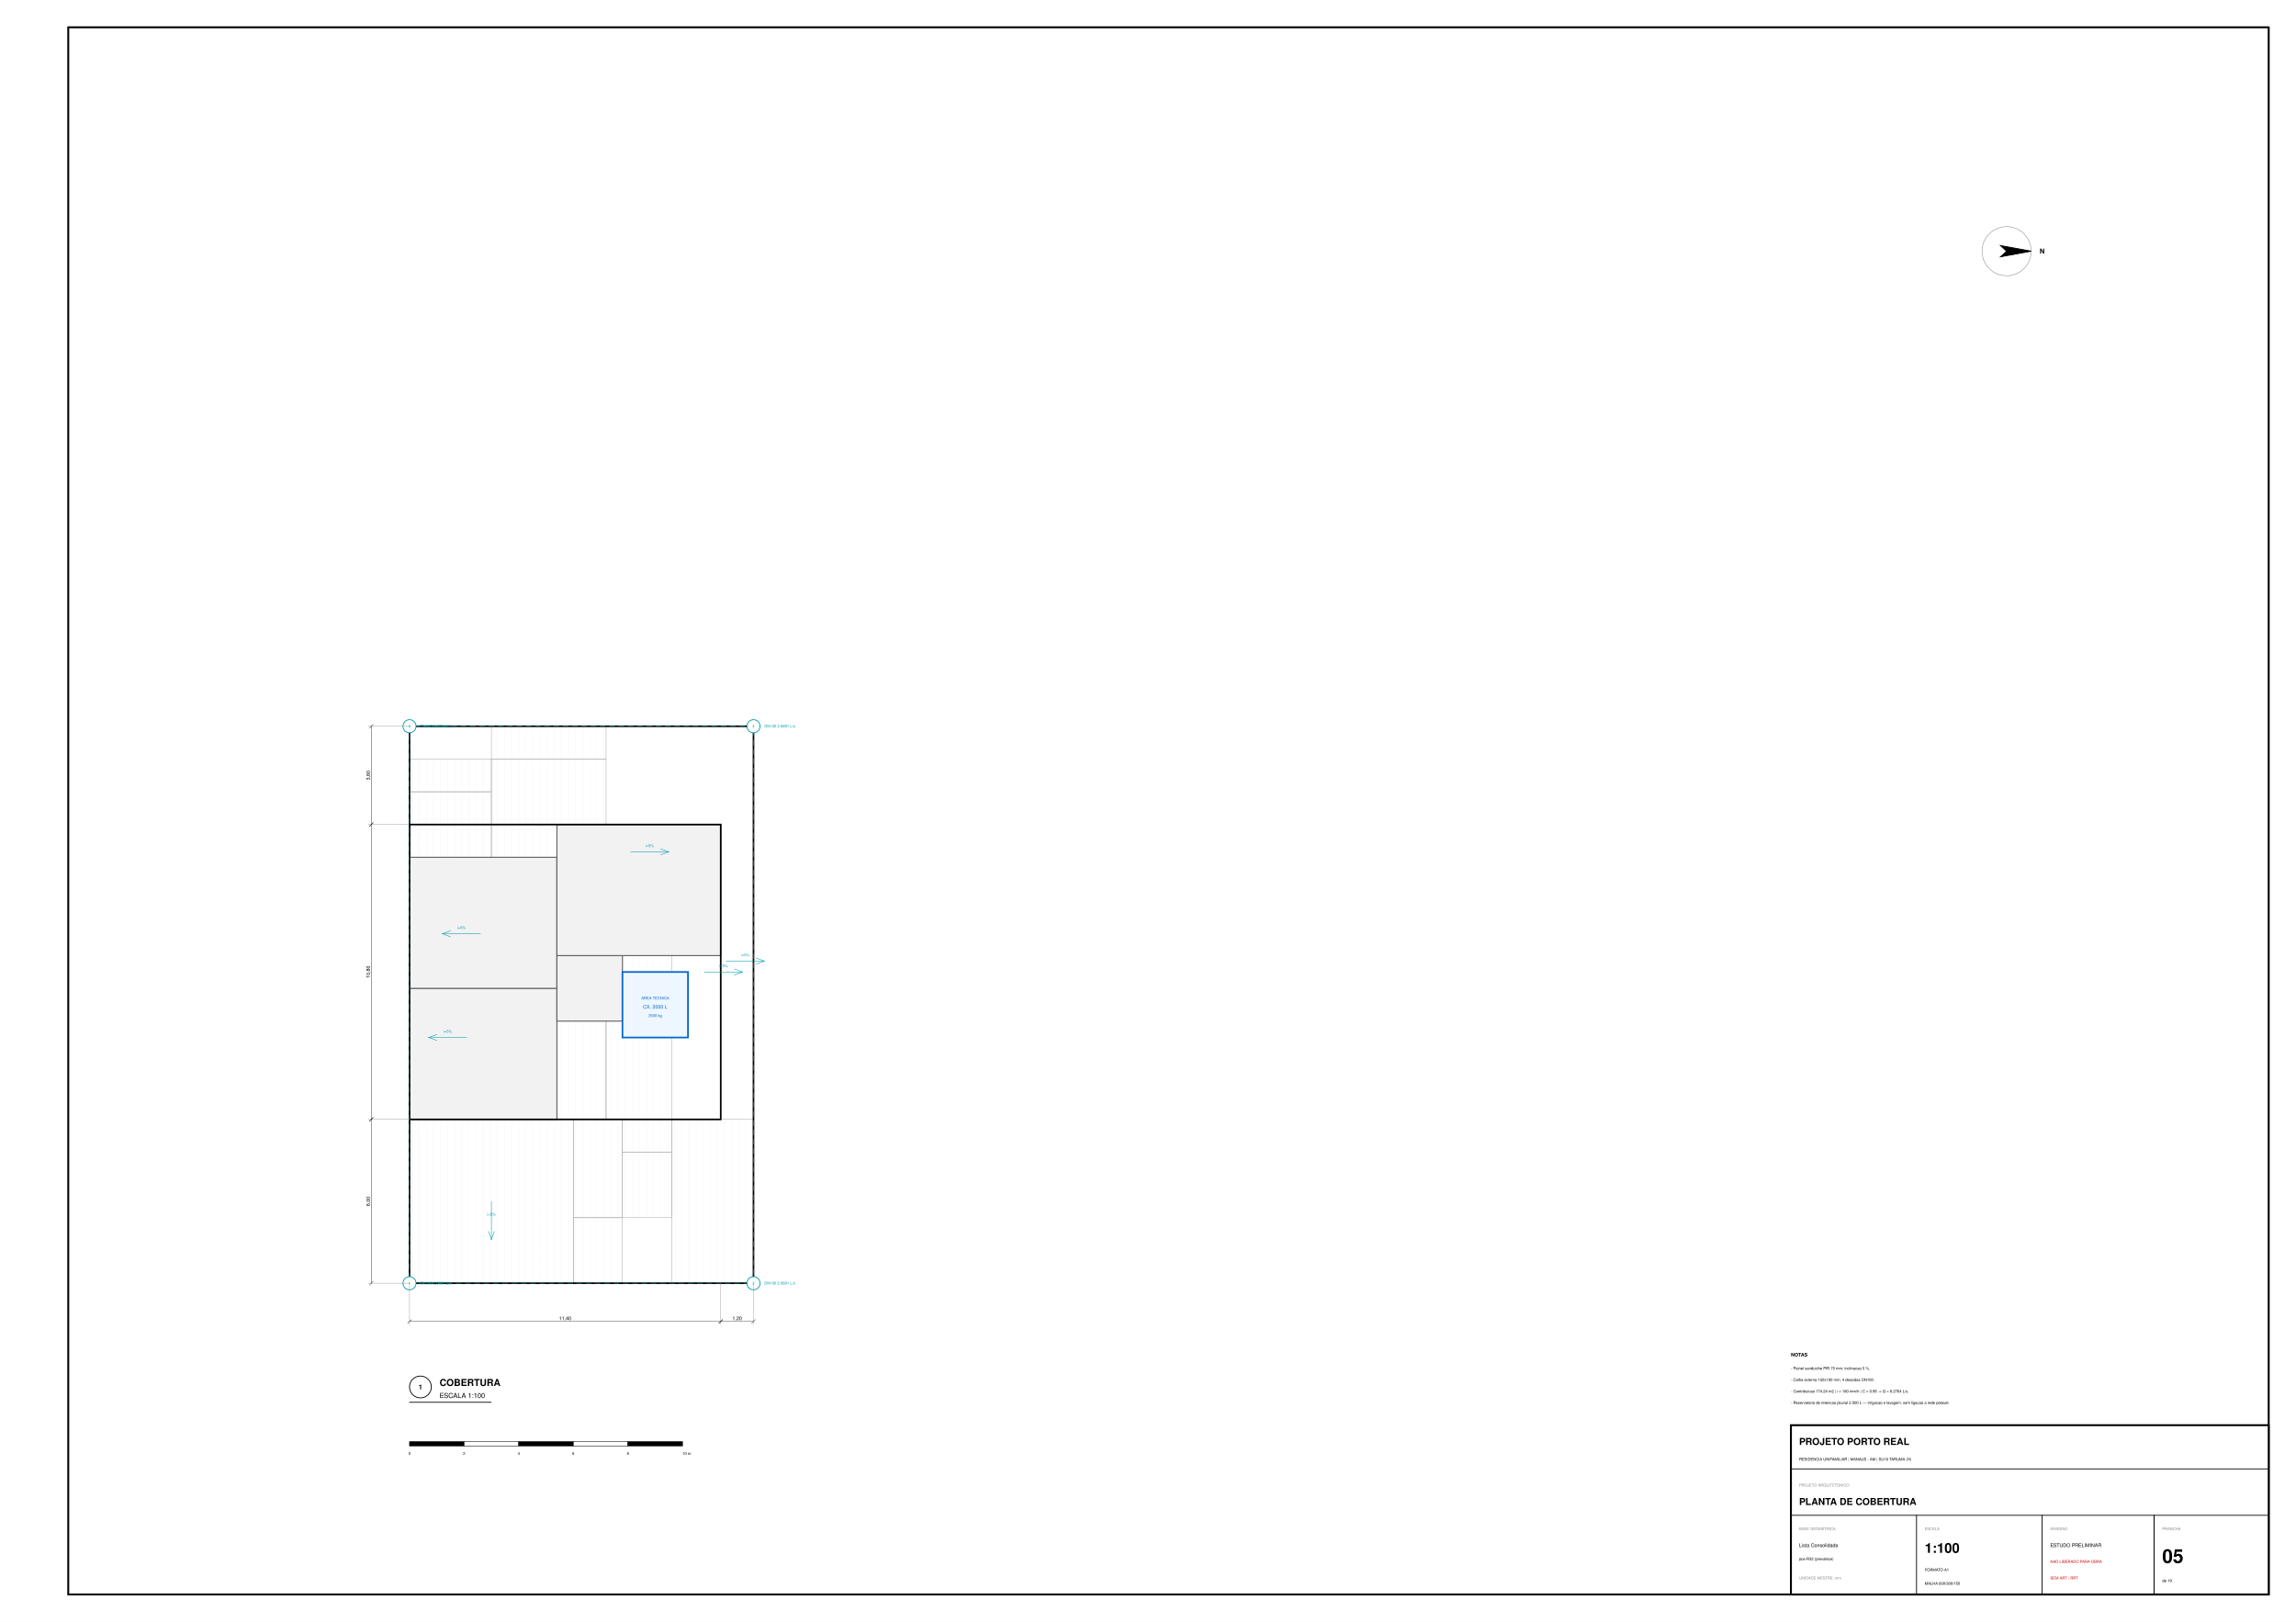
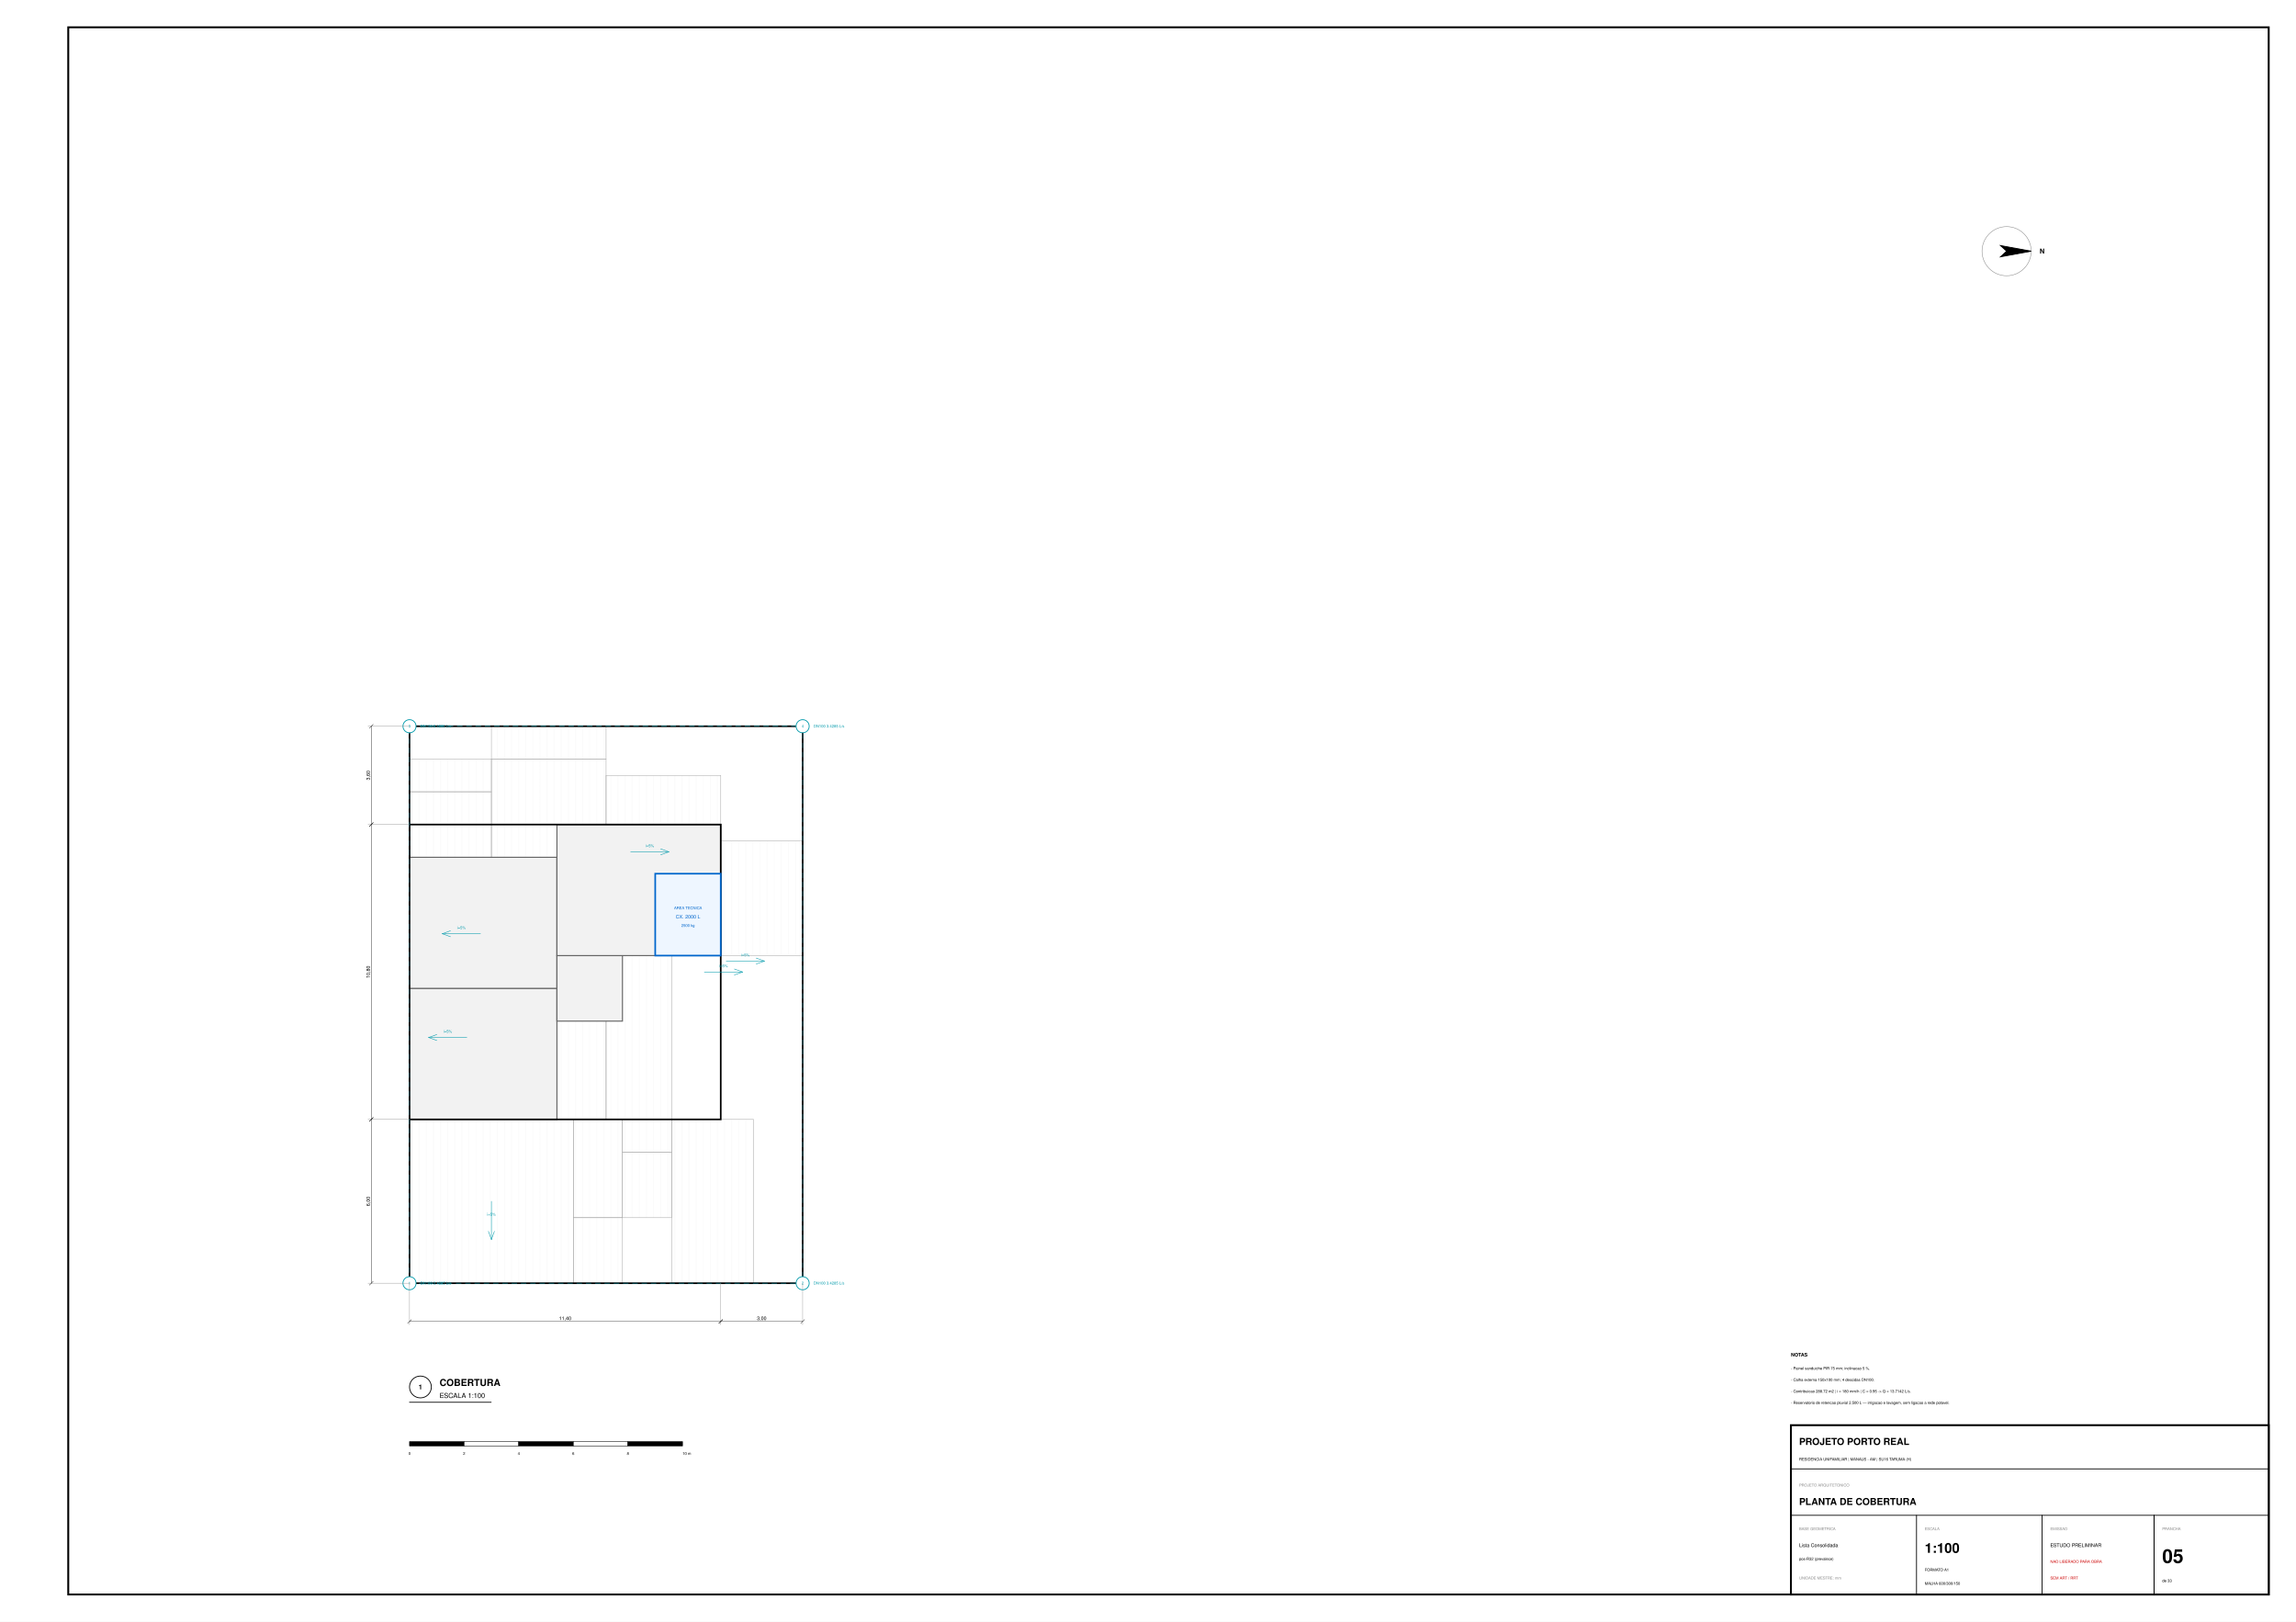
<svg xmlns="http://www.w3.org/2000/svg" version="1.1" width="841mm" height="594mm" viewBox="0 0 841 594">
  <rect width="841" height="594" fill="#ffffff" />
  <defs>
    <pattern id="pir" patternUnits="userSpaceOnUse" width="2.6" height="2.6" patternTransform="rotate(0)">
      <line x1="0" y1="0" x2="0" y2="2.6" stroke="#ccc" stroke-width="0.06" />
    </pattern>
  </defs>
  <rect x="25.0" y="10" width="806.00" height="574.00" fill="none" stroke="#000" stroke-width="0.7" />
  <polygon points="656.000,522.000 831.000,522.000 831.000,584.000 656.000,584.000" stroke="#000000" stroke-width="0.7" fill="#fff" stroke-linejoin="miter" />
  <text x="659.000" y="528.000" font-family="Helvetica, Arial, sans-serif" font-size="3.50" font-weight="bold" fill="#000000" text-anchor="start" dominant-baseline="middle">PROJETO PORTO REAL</text>
  <text x="659.000" y="534.500" font-family="Helvetica, Arial, sans-serif" font-size="1.40" font-weight="normal" fill="#000000" text-anchor="start" dominant-baseline="middle">RESIDENCIA UNIFAMILIAR  |  MANAUS - AM  |  SU16 TARUMA (H)</text>
  <line x1="656.000" y1="538.000" x2="831.000" y2="538.000" stroke="#000000" stroke-width="0.3" fill="none" stroke-linecap="round" />
  <text x="659.000" y="544.000" font-family="Helvetica, Arial, sans-serif" font-size="1.40" font-weight="normal" fill="#8a8a8a" text-anchor="start" dominant-baseline="middle">PROJETO ARQUITETONICO</text>
  <text x="659.000" y="550.000" font-family="Helvetica, Arial, sans-serif" font-size="3.50" font-weight="bold" fill="#000000" text-anchor="start" dominant-baseline="middle">PLANTA DE COBERTURA</text>
  <line x1="656.000" y1="555.000" x2="831.000" y2="555.000" stroke="#000000" stroke-width="0.3" fill="none" stroke-linecap="round" />
  <line x1="702.000" y1="555.000" x2="702.000" y2="584.000" stroke="#000000" stroke-width="0.3" fill="none" stroke-linecap="round" />
  <line x1="748.000" y1="555.000" x2="748.000" y2="584.000" stroke="#000000" stroke-width="0.3" fill="none" stroke-linecap="round" />
  <line x1="789.000" y1="555.000" x2="789.000" y2="584.000" stroke="#000000" stroke-width="0.3" fill="none" stroke-linecap="round" />
  <line x1="789.000" y1="555.000" x2="789.000" y2="584.000" stroke="#000000" stroke-width="0.3" fill="none" stroke-linecap="round" />
  <text x="659.000" y="560.000" font-family="Helvetica, Arial, sans-serif" font-size="1.40" font-weight="normal" fill="#8a8a8a" text-anchor="start" dominant-baseline="middle">BASE GEOMETRICA</text>
  <text x="659.000" y="566.000" font-family="Helvetica, Arial, sans-serif" font-size="1.80" font-weight="normal" fill="#000000" text-anchor="start" dominant-baseline="middle">Lista Consolidada</text>
  <text x="659.000" y="571.000" font-family="Helvetica, Arial, sans-serif" font-size="1.40" font-weight="normal" fill="#000000" text-anchor="start" dominant-baseline="middle">pos-R32 (prevalece)</text>
  <text x="659.000" y="578.000" font-family="Helvetica, Arial, sans-serif" font-size="1.40" font-weight="normal" fill="#8a8a8a" text-anchor="start" dominant-baseline="middle">UNIDADE MESTRE: mm</text>
  <text x="705.000" y="560.000" font-family="Helvetica, Arial, sans-serif" font-size="1.40" font-weight="normal" fill="#8a8a8a" text-anchor="start" dominant-baseline="middle">ESCALA</text>
  <text x="705.000" y="567.000" font-family="Helvetica, Arial, sans-serif" font-size="5.00" font-weight="bold" fill="#000000" text-anchor="start" dominant-baseline="middle">1:100</text>
  <text x="705.000" y="575.000" font-family="Helvetica, Arial, sans-serif" font-size="1.40" font-weight="normal" fill="#000000" text-anchor="start" dominant-baseline="middle">FORMATO A1</text>
  <text x="705.000" y="580.000" font-family="Helvetica, Arial, sans-serif" font-size="1.40" font-weight="normal" fill="#000000" text-anchor="start" dominant-baseline="middle">MALHA 600/300/150</text>
  <text x="751.000" y="560.000" font-family="Helvetica, Arial, sans-serif" font-size="1.40" font-weight="normal" fill="#8a8a8a" text-anchor="start" dominant-baseline="middle">EMISSAO</text>
  <text x="751.000" y="566.000" font-family="Helvetica, Arial, sans-serif" font-size="1.80" font-weight="normal" fill="#000000" text-anchor="start" dominant-baseline="middle">ESTUDO PRELIMINAR</text>
  <text x="751.000" y="572.000" font-family="Helvetica, Arial, sans-serif" font-size="1.40" font-weight="normal" fill="#c00" text-anchor="start" dominant-baseline="middle">NAO LIBERADO PARA OBRA</text>
  <text x="751.000" y="578.000" font-family="Helvetica, Arial, sans-serif" font-size="1.40" font-weight="normal" fill="#c00" text-anchor="start" dominant-baseline="middle">SEM ART / RRT</text>
  <text x="792.000" y="560.000" font-family="Helvetica, Arial, sans-serif" font-size="1.40" font-weight="normal" fill="#8a8a8a" text-anchor="start" dominant-baseline="middle">PRANCHA</text>
  <text x="792.000" y="570.000" font-family="Helvetica, Arial, sans-serif" font-size="7.00" font-weight="bold" fill="#000000" text-anchor="start" dominant-baseline="middle">05</text>
-   <text x="792.000" y="579.000" font-family="Helvetica, Arial, sans-serif" font-size="1.40" font-weight="normal" fill="#000000" text-anchor="start" dominant-baseline="middle">de 19</text>
+   <text x="792.000" y="579.000" font-family="Helvetica, Arial, sans-serif" font-size="1.40" font-weight="normal" fill="#000000" text-anchor="start" dominant-baseline="middle">de 33</text>
  <text x="656.000" y="496.200" font-family="Helvetica, Arial, sans-serif" font-size="1.80" font-weight="bold" fill="#000000" text-anchor="start" dominant-baseline="middle">NOTAS</text>
  <text x="656.000" y="501.200" font-family="Helvetica, Arial, sans-serif" font-size="1.40" font-weight="normal" fill="#000000" text-anchor="start" dominant-baseline="middle">- Painel sanduiche PIR 75 mm; inclinacao 5 %.</text>
  <text x="656.000" y="505.400" font-family="Helvetica, Arial, sans-serif" font-size="1.40" font-weight="normal" fill="#000000" text-anchor="start" dominant-baseline="middle">- Calha externa 150x100 mm; 4 descidas DN100.</text>
-   <text x="656.000" y="509.600" font-family="Helvetica, Arial, sans-serif" font-size="1.40" font-weight="normal" fill="#000000" text-anchor="start" dominant-baseline="middle">- Contribuicao 174.24 m2 | i = 180 mm/h | C = 0.95 -&gt; Q = 8.2764 L/s.</text>
+   <text x="656.000" y="509.600" font-family="Helvetica, Arial, sans-serif" font-size="1.40" font-weight="normal" fill="#000000" text-anchor="start" dominant-baseline="middle">- Contribuicao 288.72 m2 | i = 180 mm/h | C = 0.95 -&gt; Q = 13.7142 L/s.</text>
  <text x="656.000" y="513.800" font-family="Helvetica, Arial, sans-serif" font-size="1.40" font-weight="normal" fill="#000000" text-anchor="start" dominant-baseline="middle">- Reservatorio de retencao pluvial 2.500 L — irrigacao e lavagem, sem ligacao a rede potavel.</text>
  <polygon points="150.000,470.000 210.000,470.000 210.000,410.000 150.000,410.000" stroke="#aaa" stroke-width="0.18" fill="url(#pir)" stroke-linejoin="miter" />
  <polygon points="210.000,446.000 228.000,446.000 228.000,410.000 210.000,410.000" stroke="#aaa" stroke-width="0.18" fill="url(#pir)" stroke-linejoin="miter" />
  <polygon points="228.000,446.000 246.000,446.000 246.000,422.000 228.000,422.000" stroke="#aaa" stroke-width="0.18" fill="url(#pir)" stroke-linejoin="miter" />
  <polygon points="228.000,422.000 246.000,422.000 246.000,410.000 228.000,410.000" stroke="#aaa" stroke-width="0.18" fill="url(#pir)" stroke-linejoin="miter" />
  <polygon points="246.000,470.000 276.000,470.000 276.000,410.000 246.000,410.000" stroke="#aaa" stroke-width="0.18" fill="url(#pir)" stroke-linejoin="miter" />
  <polygon points="150.000,410.000 180.000,410.000 180.000,380.000 150.000,380.000" stroke="#aaa" stroke-width="0.18" fill="url(#pir)" stroke-linejoin="miter" />
  <polygon points="180.000,410.000 222.000,410.000 222.000,350.000 180.000,350.000" stroke="#aaa" stroke-width="0.18" fill="url(#pir)" stroke-linejoin="miter" />
  <polygon points="222.000,410.000 246.000,410.000 246.000,350.000 222.000,350.000" stroke="#aaa" stroke-width="0.18" fill="url(#pir)" stroke-linejoin="miter" />
  <polygon points="150.000,350.000 180.000,350.000 180.000,290.000 150.000,290.000" stroke="#aaa" stroke-width="0.18" fill="url(#pir)" stroke-linejoin="miter" />
  <polygon points="180.000,350.000 222.000,350.000 222.000,278.000 180.000,278.000" stroke="#aaa" stroke-width="0.18" fill="url(#pir)" stroke-linejoin="miter" />
  <polygon points="150.000,290.000 180.000,290.000 180.000,278.000 150.000,278.000" stroke="#aaa" stroke-width="0.18" fill="url(#pir)" stroke-linejoin="miter" />
  <polygon points="222.000,350.000 252.000,350.000 252.000,320.000 222.000,320.000" stroke="#aaa" stroke-width="0.18" fill="url(#pir)" stroke-linejoin="miter" />
  <polygon points="222.000,320.000 252.000,320.000 252.000,308.000 222.000,308.000" stroke="#aaa" stroke-width="0.18" fill="url(#pir)" stroke-linejoin="miter" />
  <polygon points="210.000,470.000 228.000,470.000 228.000,446.000 210.000,446.000" stroke="#aaa" stroke-width="0.18" fill="url(#pir)" stroke-linejoin="miter" />
+   <polygon points="150.000,380.000 180.000,380.000 180.000,350.000 150.000,350.000" stroke="#aaa" stroke-width="0.18" fill="url(#pir)" stroke-linejoin="miter" />
+   <polygon points="252.000,350.000 294.000,350.000 294.000,308.000 252.000,308.000" stroke="#aaa" stroke-width="0.18" fill="url(#pir)" stroke-linejoin="miter" />
+   <polygon points="222.000,308.000 264.000,308.000 264.000,284.000 222.000,284.000" stroke="#aaa" stroke-width="0.18" fill="url(#pir)" stroke-linejoin="miter" />
  <polygon points="180.000,278.000 222.000,278.000 222.000,266.000 180.000,266.000" stroke="#aaa" stroke-width="0.18" fill="url(#pir)" stroke-linejoin="miter" />
-   <polygon points="150.000,470.000 276.000,470.000 276.000,266.000 150.000,266.000" stroke="#000000" stroke-width="0.6" fill="none" stroke-linejoin="miter" />
+   <polygon points="150.000,470.000 294.000,470.000 294.000,266.000 150.000,266.000" stroke="#000000" stroke-width="0.6" fill="none" stroke-linejoin="miter" />
  <polygon points="150.000,410.000 204.000,410.000 204.000,362.000 150.000,362.000" stroke="#666" stroke-width="0.4" fill="#f2f2f2" stroke-linejoin="miter" />
  <polygon points="150.000,362.000 204.000,362.000 204.000,314.000 150.000,314.000" stroke="#666" stroke-width="0.4" fill="#f2f2f2" stroke-linejoin="miter" />
  <polygon points="204.000,374.000 228.000,374.000 228.000,350.000 204.000,350.000" stroke="#666" stroke-width="0.4" fill="#f2f2f2" stroke-linejoin="miter" />
  <polygon points="204.000,350.000 264.000,350.000 264.000,302.000 204.000,302.000" stroke="#666" stroke-width="0.4" fill="#f2f2f2" stroke-linejoin="miter" />
  <polygon points="150.000,410.000 264.000,410.000 264.000,302.000 150.000,302.000" stroke="#000000" stroke-width="0.6" fill="none" stroke-linejoin="miter" />
  <line x1="180.000" y1="440.000" x2="180.000" y2="454.000" stroke="#09a" stroke-width="0.18" fill="none" stroke-linecap="round" />
  <line x1="180.000" y1="454.000" x2="181.094" y2="450.993" stroke="#09a" stroke-width="0.18" fill="none" stroke-linecap="round" />
  <line x1="180.000" y1="454.000" x2="178.906" y2="450.993" stroke="#09a" stroke-width="0.18" fill="none" stroke-linecap="round" />
  <text x="180.000" y="444.800" font-family="Helvetica, Arial, sans-serif" font-size="1.40" font-weight="normal" fill="#09a" text-anchor="middle" dominant-baseline="middle">i=5%</text>
  <line x1="171.000" y1="380.000" x2="157.000" y2="380.000" stroke="#09a" stroke-width="0.18" fill="none" stroke-linecap="round" />
  <line x1="157.000" y1="380.000" x2="160.007" y2="381.094" stroke="#09a" stroke-width="0.18" fill="none" stroke-linecap="round" />
  <line x1="157.000" y1="380.000" x2="160.007" y2="378.906" stroke="#09a" stroke-width="0.18" fill="none" stroke-linecap="round" />
  <text x="164.000" y="377.800" font-family="Helvetica, Arial, sans-serif" font-size="1.40" font-weight="normal" fill="#09a" text-anchor="middle" dominant-baseline="middle">i=5%</text>
  <line x1="231.000" y1="312.000" x2="245.000" y2="312.000" stroke="#09a" stroke-width="0.18" fill="none" stroke-linecap="round" />
  <line x1="245.000" y1="312.000" x2="241.993" y2="310.906" stroke="#09a" stroke-width="0.18" fill="none" stroke-linecap="round" />
  <line x1="245.000" y1="312.000" x2="241.993" y2="313.094" stroke="#09a" stroke-width="0.18" fill="none" stroke-linecap="round" />
  <text x="238.000" y="309.800" font-family="Helvetica, Arial, sans-serif" font-size="1.40" font-weight="normal" fill="#09a" text-anchor="middle" dominant-baseline="middle">i=5%</text>
  <line x1="266.000" y1="352.000" x2="280.000" y2="352.000" stroke="#09a" stroke-width="0.18" fill="none" stroke-linecap="round" />
  <line x1="280.000" y1="352.000" x2="276.993" y2="350.906" stroke="#09a" stroke-width="0.18" fill="none" stroke-linecap="round" />
  <line x1="280.000" y1="352.000" x2="276.993" y2="353.094" stroke="#09a" stroke-width="0.18" fill="none" stroke-linecap="round" />
  <text x="273.000" y="349.800" font-family="Helvetica, Arial, sans-serif" font-size="1.40" font-weight="normal" fill="#09a" text-anchor="middle" dominant-baseline="middle">i=5%</text>
  <line x1="176.000" y1="342.000" x2="162.000" y2="342.000" stroke="#09a" stroke-width="0.18" fill="none" stroke-linecap="round" />
  <line x1="162.000" y1="342.000" x2="165.007" y2="343.094" stroke="#09a" stroke-width="0.18" fill="none" stroke-linecap="round" />
  <line x1="162.000" y1="342.000" x2="165.007" y2="340.906" stroke="#09a" stroke-width="0.18" fill="none" stroke-linecap="round" />
  <text x="169.000" y="339.800" font-family="Helvetica, Arial, sans-serif" font-size="1.40" font-weight="normal" fill="#09a" text-anchor="middle" dominant-baseline="middle">i=5%</text>
  <line x1="258.000" y1="356.000" x2="272.000" y2="356.000" stroke="#09a" stroke-width="0.18" fill="none" stroke-linecap="round" />
  <line x1="272.000" y1="356.000" x2="268.993" y2="354.906" stroke="#09a" stroke-width="0.18" fill="none" stroke-linecap="round" />
  <line x1="272.000" y1="356.000" x2="268.993" y2="357.094" stroke="#09a" stroke-width="0.18" fill="none" stroke-linecap="round" />
  <text x="265.000" y="353.800" font-family="Helvetica, Arial, sans-serif" font-size="1.40" font-weight="normal" fill="#09a" text-anchor="middle" dominant-baseline="middle">i=5%</text>
-   <polygon points="150.000,470.000 276.000,470.000 276.000,266.000 150.000,266.000" stroke="#09a" stroke-width="0.18" fill="none" stroke-dasharray="2,1.4" stroke-linejoin="miter" />
+   <polygon points="150.000,470.000 294.000,470.000 294.000,266.000 150.000,266.000" stroke="#09a" stroke-width="0.18" fill="none" stroke-dasharray="2,1.4" stroke-linejoin="miter" />
  <circle cx="150.000" cy="470.000" r="2.400" stroke="#09a" stroke-width="0.3" fill="#fff" />
  <text x="150.000" y="470.000" font-family="Helvetica, Arial, sans-serif" font-size="1.40" font-weight="normal" fill="#09a" text-anchor="middle" dominant-baseline="middle">1</text>
-   <text x="154.000" y="470.000" font-family="Helvetica, Arial, sans-serif" font-size="1.40" font-weight="normal" fill="#09a" text-anchor="start" dominant-baseline="middle">DN100  2.0691 L/s</text>
-   <circle cx="276.000" cy="470.000" r="2.400" stroke="#09a" stroke-width="0.3" fill="#fff" />
-   <text x="276.000" y="470.000" font-family="Helvetica, Arial, sans-serif" font-size="1.40" font-weight="normal" fill="#09a" text-anchor="middle" dominant-baseline="middle">2</text>
-   <text x="280.000" y="470.000" font-family="Helvetica, Arial, sans-serif" font-size="1.40" font-weight="normal" fill="#09a" text-anchor="start" dominant-baseline="middle">DN100  2.0691 L/s</text>
+   <text x="154.000" y="470.000" font-family="Helvetica, Arial, sans-serif" font-size="1.40" font-weight="normal" fill="#09a" text-anchor="start" dominant-baseline="middle">DN100  3.4285 L/s</text>
+   <circle cx="294.000" cy="470.000" r="2.400" stroke="#09a" stroke-width="0.3" fill="#fff" />
+   <text x="294.000" y="470.000" font-family="Helvetica, Arial, sans-serif" font-size="1.40" font-weight="normal" fill="#09a" text-anchor="middle" dominant-baseline="middle">2</text>
+   <text x="298.000" y="470.000" font-family="Helvetica, Arial, sans-serif" font-size="1.40" font-weight="normal" fill="#09a" text-anchor="start" dominant-baseline="middle">DN100  3.4285 L/s</text>
  <circle cx="150.000" cy="266.000" r="2.400" stroke="#09a" stroke-width="0.3" fill="#fff" />
  <text x="150.000" y="266.000" font-family="Helvetica, Arial, sans-serif" font-size="1.40" font-weight="normal" fill="#09a" text-anchor="middle" dominant-baseline="middle">3</text>
-   <text x="154.000" y="266.000" font-family="Helvetica, Arial, sans-serif" font-size="1.40" font-weight="normal" fill="#09a" text-anchor="start" dominant-baseline="middle">DN100  2.0691 L/s</text>
-   <circle cx="276.000" cy="266.000" r="2.400" stroke="#09a" stroke-width="0.3" fill="#fff" />
-   <text x="276.000" y="266.000" font-family="Helvetica, Arial, sans-serif" font-size="1.40" font-weight="normal" fill="#09a" text-anchor="middle" dominant-baseline="middle">4</text>
-   <text x="280.000" y="266.000" font-family="Helvetica, Arial, sans-serif" font-size="1.40" font-weight="normal" fill="#09a" text-anchor="start" dominant-baseline="middle">DN100  2.0691 L/s</text>
-   <polygon points="228.000,380.000 252.000,380.000 252.000,356.000 228.000,356.000" stroke="#06c" stroke-width="0.6" fill="#eef6ff" stroke-linejoin="miter" />
-   <text x="240.000" y="365.600" font-family="Helvetica, Arial, sans-serif" font-size="1.40" font-weight="normal" fill="#06c" text-anchor="middle" dominant-baseline="middle">AREA TECNICA</text>
-   <text x="240.000" y="368.800" font-family="Helvetica, Arial, sans-serif" font-size="1.80" font-weight="normal" fill="#06c" text-anchor="middle" dominant-baseline="middle">CX. 2000 L</text>
-   <text x="240.000" y="372.000" font-family="Helvetica, Arial, sans-serif" font-size="1.40" font-weight="normal" fill="#06c" text-anchor="middle" dominant-baseline="middle">2500 kg</text>
+   <text x="154.000" y="266.000" font-family="Helvetica, Arial, sans-serif" font-size="1.40" font-weight="normal" fill="#09a" text-anchor="start" dominant-baseline="middle">DN100  3.4285 L/s</text>
+   <circle cx="294.000" cy="266.000" r="2.400" stroke="#09a" stroke-width="0.3" fill="#fff" />
+   <text x="294.000" y="266.000" font-family="Helvetica, Arial, sans-serif" font-size="1.40" font-weight="normal" fill="#09a" text-anchor="middle" dominant-baseline="middle">4</text>
+   <text x="298.000" y="266.000" font-family="Helvetica, Arial, sans-serif" font-size="1.40" font-weight="normal" fill="#09a" text-anchor="start" dominant-baseline="middle">DN100  3.4285 L/s</text>
+   <polygon points="240.000,350.000 264.000,350.000 264.000,320.000 240.000,320.000" stroke="#06c" stroke-width="0.6" fill="#eef6ff" stroke-linejoin="miter" />
+   <text x="252.000" y="332.600" font-family="Helvetica, Arial, sans-serif" font-size="1.40" font-weight="normal" fill="#06c" text-anchor="middle" dominant-baseline="middle">AREA TECNICA</text>
+   <text x="252.000" y="335.800" font-family="Helvetica, Arial, sans-serif" font-size="1.80" font-weight="normal" fill="#06c" text-anchor="middle" dominant-baseline="middle">CX. 2000 L</text>
+   <text x="252.000" y="339.000" font-family="Helvetica, Arial, sans-serif" font-size="1.40" font-weight="normal" fill="#06c" text-anchor="middle" dominant-baseline="middle">2500 kg</text>
  <line x1="150.000" y1="470.000" x2="150.000" y2="485.200" stroke="#8a8a8a" stroke-width="0.13" fill="none" stroke-linecap="round" />
  <line x1="264.000" y1="470.000" x2="264.000" y2="485.200" stroke="#8a8a8a" stroke-width="0.13" fill="none" stroke-linecap="round" />
-   <line x1="276.000" y1="470.000" x2="276.000" y2="485.200" stroke="#8a8a8a" stroke-width="0.13" fill="none" stroke-linecap="round" />
-   <line x1="150.000" y1="484.000" x2="276.000" y2="484.000" stroke="#000000" stroke-width="0.13" fill="none" stroke-linecap="round" />
+   <line x1="294.000" y1="470.000" x2="294.000" y2="485.200" stroke="#8a8a8a" stroke-width="0.13" fill="none" stroke-linecap="round" />
+   <line x1="150.000" y1="484.000" x2="294.000" y2="484.000" stroke="#000000" stroke-width="0.13" fill="none" stroke-linecap="round" />
  <line x1="149.300" y1="484.700" x2="150.700" y2="483.300" stroke="#000000" stroke-width="0.13" fill="none" stroke-linecap="round" />
  <line x1="263.300" y1="484.700" x2="264.700" y2="483.300" stroke="#000000" stroke-width="0.13" fill="none" stroke-linecap="round" />
  <text x="207.000" y="482.884" font-family="Helvetica, Arial, sans-serif" font-size="1.80" font-weight="normal" fill="#000000" text-anchor="middle" dominant-baseline="middle">11,40</text>
  <line x1="263.300" y1="484.700" x2="264.700" y2="483.300" stroke="#000000" stroke-width="0.13" fill="none" stroke-linecap="round" />
-   <line x1="275.300" y1="484.700" x2="276.700" y2="483.300" stroke="#000000" stroke-width="0.13" fill="none" stroke-linecap="round" />
-   <text x="270.000" y="482.884" font-family="Helvetica, Arial, sans-serif" font-size="1.80" font-weight="normal" fill="#000000" text-anchor="middle" dominant-baseline="middle">1,20</text>
+   <line x1="293.300" y1="484.700" x2="294.700" y2="483.300" stroke="#000000" stroke-width="0.13" fill="none" stroke-linecap="round" />
+   <text x="279.000" y="482.884" font-family="Helvetica, Arial, sans-serif" font-size="1.80" font-weight="normal" fill="#000000" text-anchor="middle" dominant-baseline="middle">3,00</text>
  <line x1="150.000" y1="470.000" x2="134.800" y2="470.000" stroke="#8a8a8a" stroke-width="0.13" fill="none" stroke-linecap="round" />
  <line x1="150.000" y1="410.000" x2="134.800" y2="410.000" stroke="#8a8a8a" stroke-width="0.13" fill="none" stroke-linecap="round" />
  <line x1="150.000" y1="302.000" x2="134.800" y2="302.000" stroke="#8a8a8a" stroke-width="0.13" fill="none" stroke-linecap="round" />
  <line x1="150.000" y1="266.000" x2="134.800" y2="266.000" stroke="#8a8a8a" stroke-width="0.13" fill="none" stroke-linecap="round" />
  <line x1="136.000" y1="470.000" x2="136.000" y2="266.000" stroke="#000000" stroke-width="0.13" fill="none" stroke-linecap="round" />
  <line x1="135.300" y1="470.700" x2="136.700" y2="469.300" stroke="#000000" stroke-width="0.13" fill="none" stroke-linecap="round" />
  <line x1="135.300" y1="410.700" x2="136.700" y2="409.300" stroke="#000000" stroke-width="0.13" fill="none" stroke-linecap="round" />
  <text x="134.884" y="440.000" font-family="Helvetica, Arial, sans-serif" font-size="1.80" font-weight="normal" fill="#000000" text-anchor="middle" dominant-baseline="middle" transform="rotate(-90.00 134.884 440.000)">6,00</text>
  <line x1="135.300" y1="410.700" x2="136.700" y2="409.300" stroke="#000000" stroke-width="0.13" fill="none" stroke-linecap="round" />
  <line x1="135.300" y1="302.700" x2="136.700" y2="301.300" stroke="#000000" stroke-width="0.13" fill="none" stroke-linecap="round" />
  <text x="134.884" y="356.000" font-family="Helvetica, Arial, sans-serif" font-size="1.80" font-weight="normal" fill="#000000" text-anchor="middle" dominant-baseline="middle" transform="rotate(-90.00 134.884 356.000)">10,80</text>
  <line x1="135.300" y1="302.700" x2="136.700" y2="301.300" stroke="#000000" stroke-width="0.13" fill="none" stroke-linecap="round" />
  <line x1="135.300" y1="266.700" x2="136.700" y2="265.300" stroke="#000000" stroke-width="0.13" fill="none" stroke-linecap="round" />
  <text x="134.884" y="284.000" font-family="Helvetica, Arial, sans-serif" font-size="1.80" font-weight="normal" fill="#000000" text-anchor="middle" dominant-baseline="middle" transform="rotate(-90.00 134.884 284.000)">3,60</text>
  <circle cx="735.000" cy="92.000" r="9.000" stroke="#8a8a8a" stroke-width="0.18" fill="none" />
  <polygon points="744.000,92.000 732.744,94.067 735.000,92.000 732.744,89.933" stroke="#000000" stroke-width="0.3" fill="#000" stroke-linejoin="miter" />
  <text x="748.000" y="92.000" font-family="Helvetica, Arial, sans-serif" font-size="2.50" font-weight="bold" fill="#000000" text-anchor="middle" dominant-baseline="middle">N</text>
  <circle cx="154.000" cy="508.000" r="4.000" stroke="#000000" stroke-width="0.3" fill="none" />
  <text x="154.000" y="508.000" font-family="Helvetica, Arial, sans-serif" font-size="2.50" font-weight="bold" fill="#000000" text-anchor="middle" dominant-baseline="middle">1</text>
  <text x="161.000" y="506.400" font-family="Helvetica, Arial, sans-serif" font-size="3.50" font-weight="bold" fill="#000000" text-anchor="start" dominant-baseline="middle">COBERTURA</text>
  <text x="161.000" y="511.200" font-family="Helvetica, Arial, sans-serif" font-size="2.50" font-weight="normal" fill="#000000" text-anchor="start" dominant-baseline="middle">ESCALA 1:100</text>
  <line x1="150.000" y1="513.600" x2="179.900" y2="513.600" stroke="#000000" stroke-width="0.3" fill="none" stroke-linecap="round" />
  <polygon points="150.000,528.000 170.000,528.000 170.000,529.600 150.000,529.600" stroke="#000000" stroke-width="0.18" fill="#000" stroke-linejoin="miter" />
  <text x="150.000" y="532.400" font-family="Helvetica, Arial, sans-serif" font-size="1.40" font-weight="normal" fill="#000000" text-anchor="middle" dominant-baseline="middle">0</text>
  <polygon points="170.000,528.000 190.000,528.000 190.000,529.600 170.000,529.600" stroke="#000000" stroke-width="0.18" fill="#fff" stroke-linejoin="miter" />
  <text x="170.000" y="532.400" font-family="Helvetica, Arial, sans-serif" font-size="1.40" font-weight="normal" fill="#000000" text-anchor="middle" dominant-baseline="middle">2</text>
  <polygon points="190.000,528.000 210.000,528.000 210.000,529.600 190.000,529.600" stroke="#000000" stroke-width="0.18" fill="#000" stroke-linejoin="miter" />
  <text x="190.000" y="532.400" font-family="Helvetica, Arial, sans-serif" font-size="1.40" font-weight="normal" fill="#000000" text-anchor="middle" dominant-baseline="middle">4</text>
  <polygon points="210.000,528.000 230.000,528.000 230.000,529.600 210.000,529.600" stroke="#000000" stroke-width="0.18" fill="#fff" stroke-linejoin="miter" />
  <text x="210.000" y="532.400" font-family="Helvetica, Arial, sans-serif" font-size="1.40" font-weight="normal" fill="#000000" text-anchor="middle" dominant-baseline="middle">6</text>
  <polygon points="230.000,528.000 250.000,528.000 250.000,529.600 230.000,529.600" stroke="#000000" stroke-width="0.18" fill="#000" stroke-linejoin="miter" />
  <text x="230.000" y="532.400" font-family="Helvetica, Arial, sans-serif" font-size="1.40" font-weight="normal" fill="#000000" text-anchor="middle" dominant-baseline="middle">8</text>
  <text x="250.000" y="532.400" font-family="Helvetica, Arial, sans-serif" font-size="1.40" font-weight="normal" fill="#000000" text-anchor="start" dominant-baseline="middle">10 m</text>
</svg>
